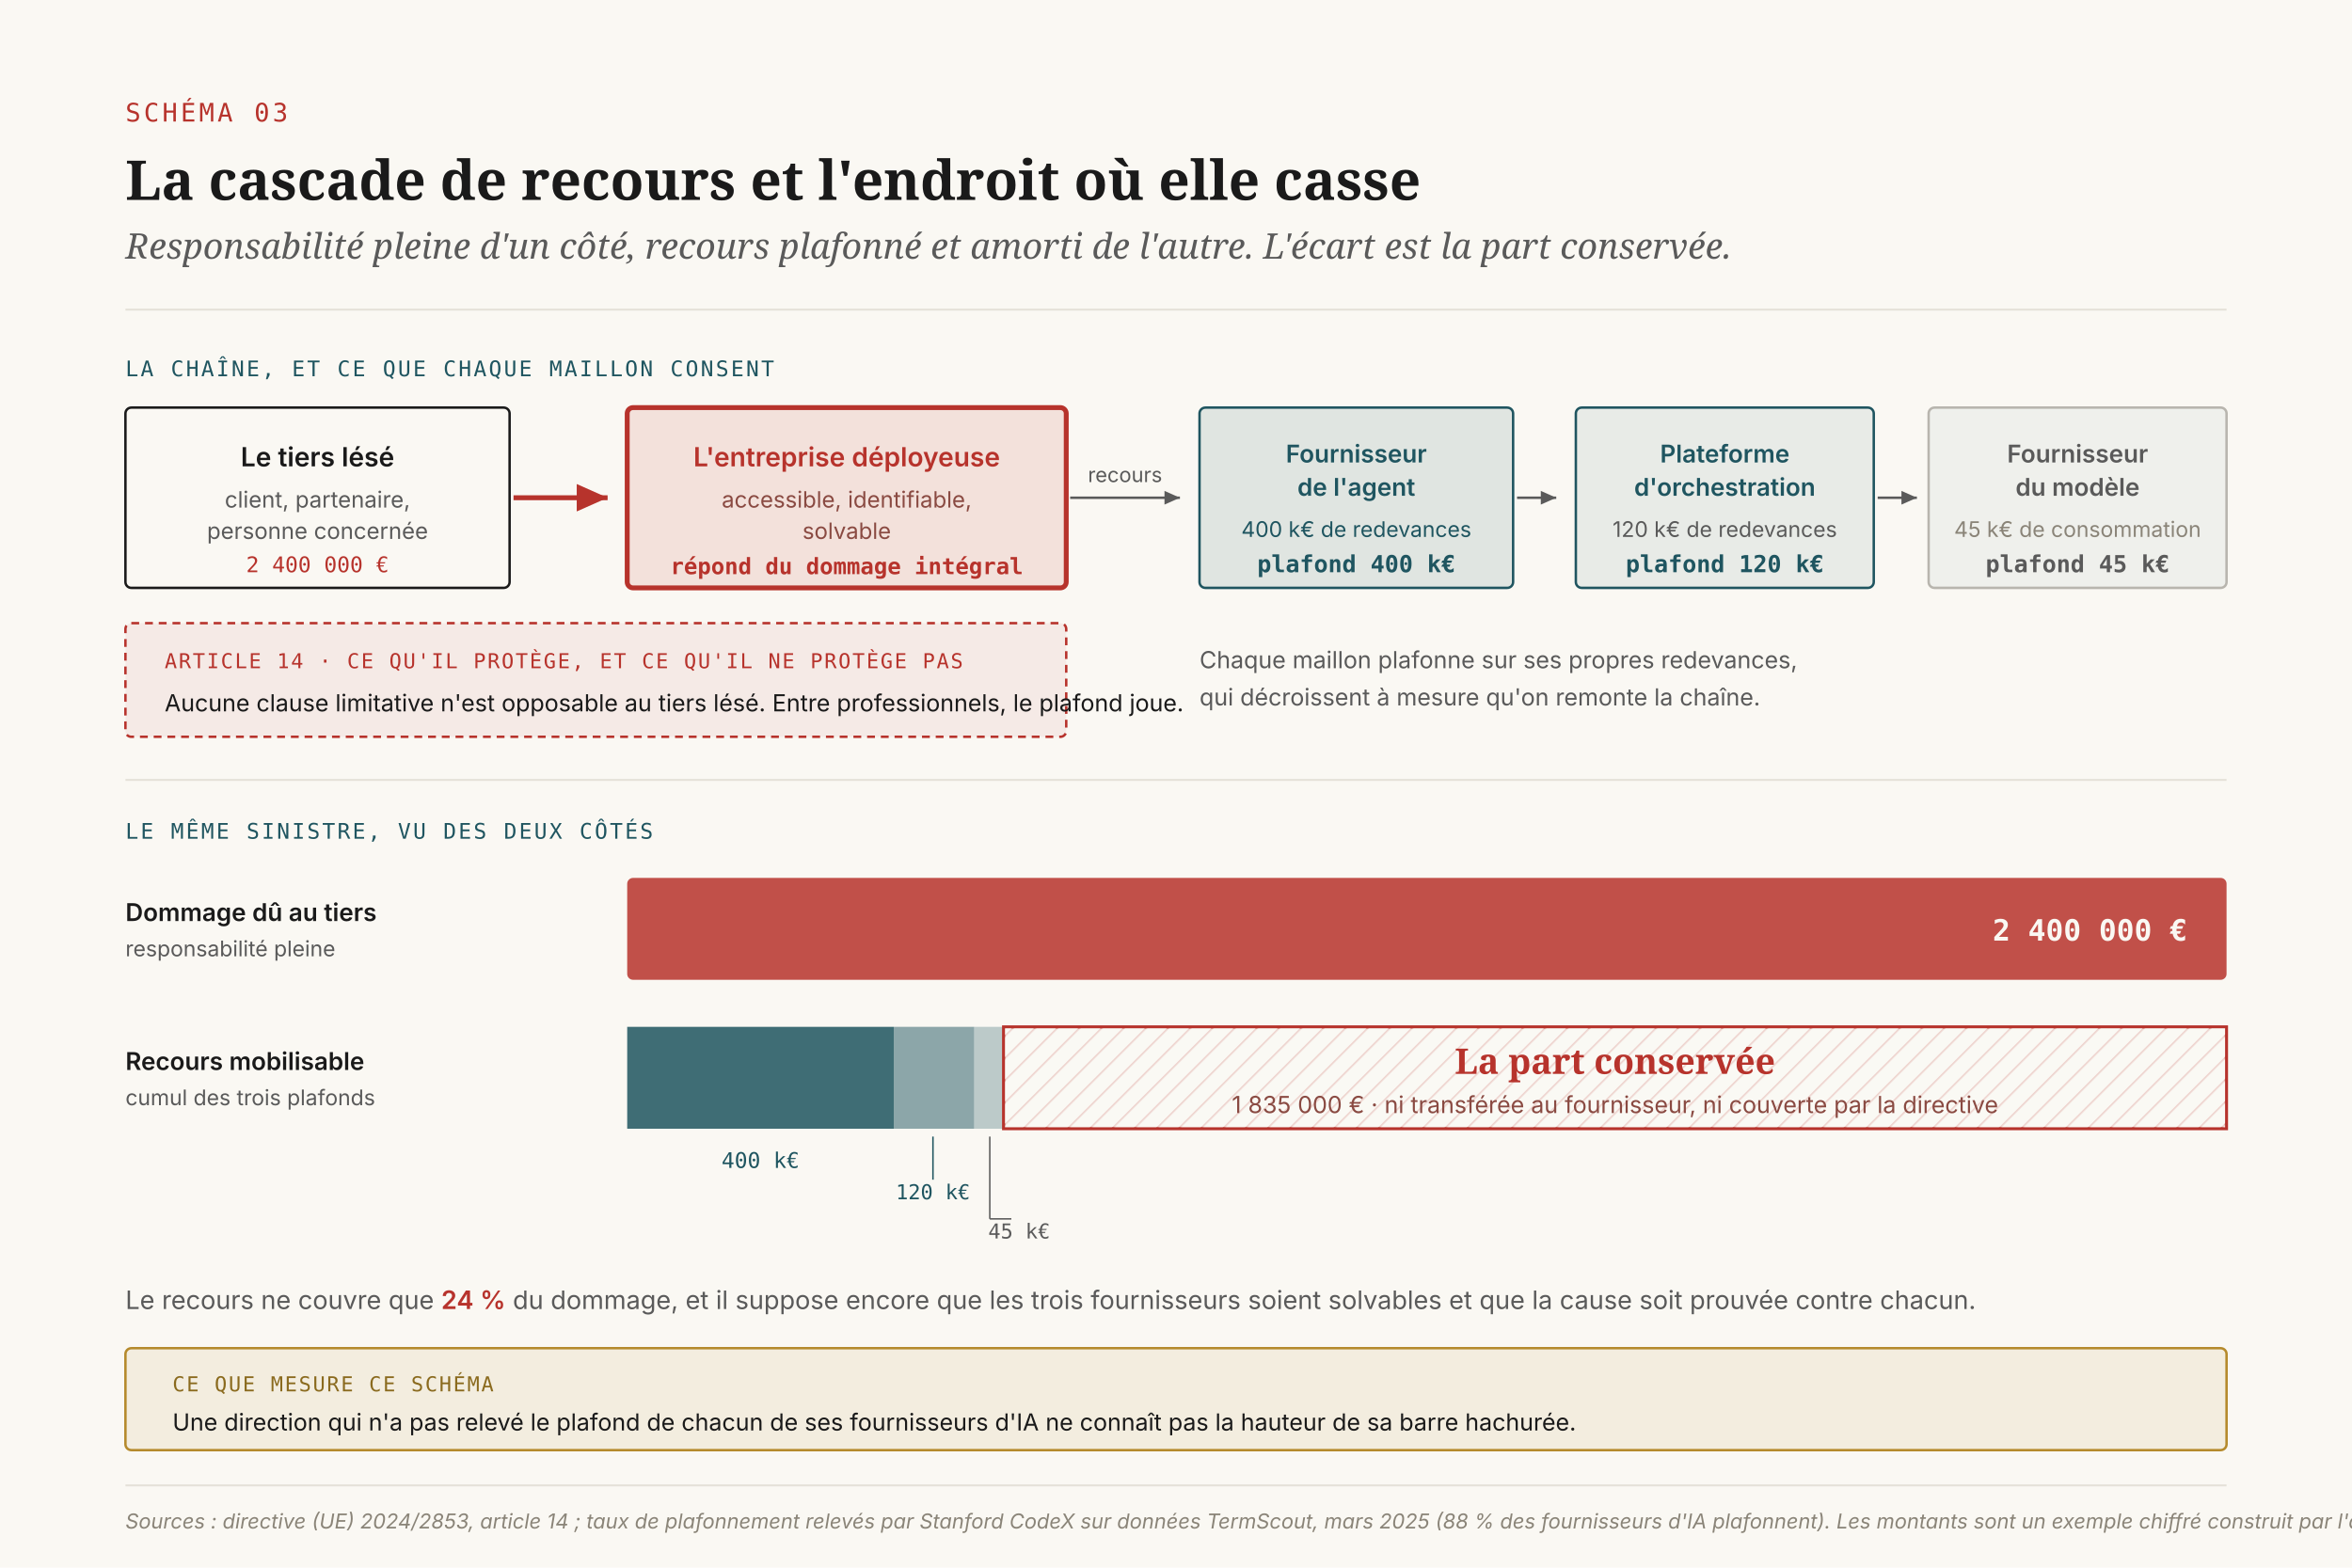
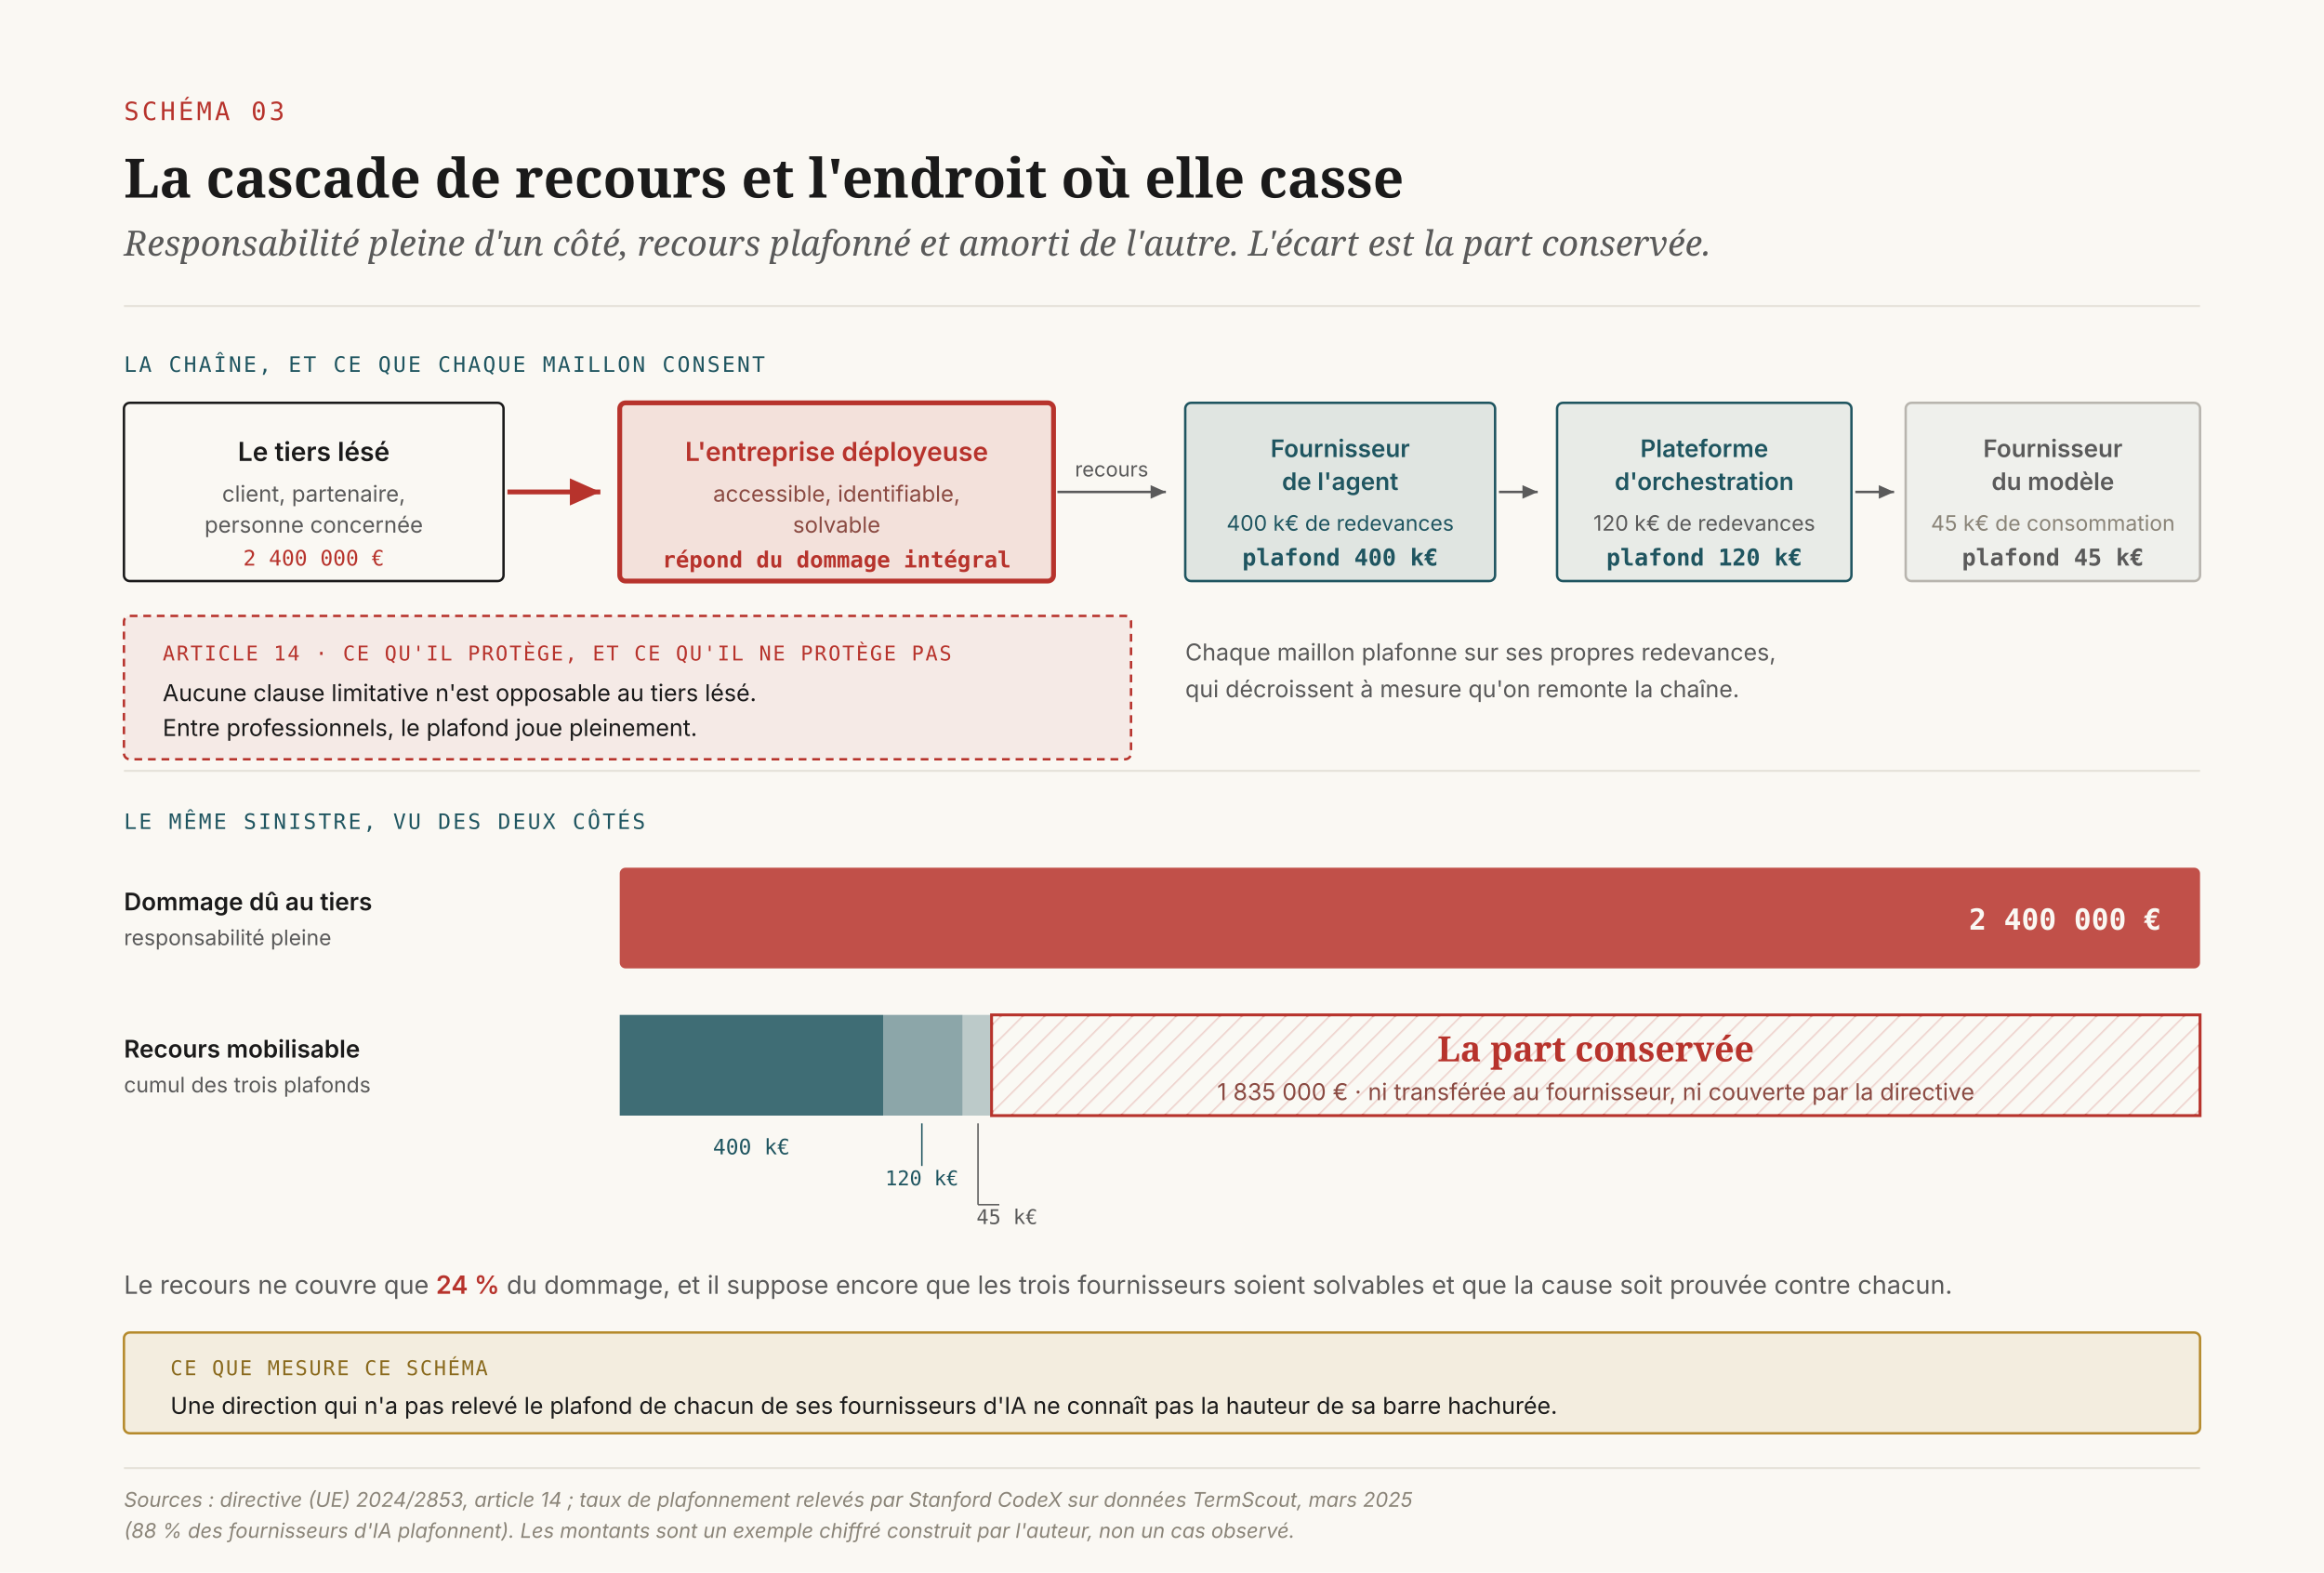
- <svg xmlns="http://www.w3.org/2000/svg" viewBox="0 0 1200 800" role="img" aria-label="La cascade de recours et l'endroit où elle casse : responsabilité pleine envers le tiers, recours plafonné et amorti le long de la chaîne de fourniture, part conservée">
+ <svg xmlns="http://www.w3.org/2000/svg" viewBox="0 0 1200 812" role="img" aria-label="La cascade de recours et l'endroit où elle casse : responsabilité pleine envers le tiers, recours plafonné et amorti le long de la chaîne de fourniture, part conservée">
  <style>
    .display { font-family: 'Fraunces', 'Spectral', Georgia, serif; }
    .body    { font-family: 'Inter', 'Helvetica Neue', system-ui, sans-serif; }
    .mono    { font-family: 'JetBrains Mono', 'IBM Plex Mono', monospace; }
    .interactive { cursor: pointer; }
  </style>
  <defs>
    <marker id="arr03" viewBox="0 0 10 10" refX="9" refY="5" markerWidth="7" markerHeight="7" orient="auto-start-reverse">
      <path d="M 0 1 L 9 5 L 0 9 z" fill="#5A5A5A" />
    </marker>
    <marker id="arr03c" viewBox="0 0 10 10" refX="9" refY="5" markerWidth="7" markerHeight="7" orient="auto-start-reverse">
      <path d="M 0 1 L 9 5 L 0 9 z" fill="#B7332C" />
    </marker>
    <pattern id="hatch03" width="8" height="8" patternTransform="rotate(45)" patternUnits="userSpaceOnUse">
      <line x1="0" y1="0" x2="0" y2="8" stroke="#B7332C" stroke-width="1.6" stroke-opacity="0.55" />
    </pattern>
  </defs>
-   <rect width="1200" height="800" fill="#FAF8F3" />
+   <rect width="1200" height="812" fill="#FAF8F3" />
  <text x="64" y="62" class="mono" font-size="13" letter-spacing="0.12em" fill="#B7332C">SCHÉMA 03</text>
  <text x="64" y="102" class="display" font-size="28" font-weight="600" fill="#1A1A1A">La cascade de recours et l'endroit où elle casse</text>
  <text x="64" y="132" class="display" font-size="18" font-style="italic" fill="#5A5A5A">Responsabilité pleine d'un côté, recours plafonné et amorti de l'autre. L'écart est la part conservée.</text>
  <line x1="64" y1="158" x2="1136" y2="158" stroke="#E5E1D8" stroke-width="1" />
  <text x="64" y="192" class="mono" font-size="11" letter-spacing="0.1em" fill="#1F5560">LA CHAÎNE, ET CE QUE CHAQUE MAILLON CONSENT</text>
  <g class="interactive" data-card="victime" tabindex="0" role="button" aria-label="L'action du tiers contre l'entreprise — cliquez pour les détails">
    <rect x="64" y="208" width="196" height="92" rx="3" fill="#FAF8F3" stroke="#1A1A1A" stroke-width="1.25" />
    <text x="162" y="238" class="body" font-size="13.5" font-weight="600" fill="#1A1A1A" text-anchor="middle">Le tiers lésé</text>
    <text x="162" y="259" class="body" font-size="11.5" fill="#5A5A5A" text-anchor="middle">client, partenaire,</text>
    <text x="162" y="275" class="body" font-size="11.5" fill="#5A5A5A" text-anchor="middle">personne concernée</text>
    <text x="162" y="292" class="mono" font-size="11" fill="#B7332C" text-anchor="middle">2 400 000 €</text>
  </g>
  <line x1="262" y1="254" x2="310" y2="254" stroke="#B7332C" stroke-width="2.5" marker-end="url(#arr03c)" />
  <rect x="320" y="208" width="224" height="92" rx="3" fill="#B7332C" fill-opacity="0.12" stroke="#B7332C" stroke-width="2.5" />
  <text x="432" y="238" class="body" font-size="13.5" font-weight="600" fill="#B7332C" text-anchor="middle">L'entreprise déployeuse</text>
  <text x="432" y="259" class="body" font-size="11.5" fill="#8A4A42" text-anchor="middle">accessible, identifiable,</text>
  <text x="432" y="275" class="body" font-size="11.5" fill="#8A4A42" text-anchor="middle">solvable</text>
  <text x="432" y="293" class="mono" font-size="11.5" font-weight="600" fill="#B7332C" text-anchor="middle">répond du dommage intégral</text>
  <line x1="546" y1="254" x2="602" y2="254" stroke="#5A5A5A" stroke-width="1.25" marker-end="url(#arr03)" />
  <text x="574" y="246" class="body" font-size="10.5" fill="#5A5A5A" text-anchor="middle">recours</text>
  <g class="interactive" data-card="plafond-contractuel" tabindex="0" role="button" aria-label="Le plafond contractuel du fournisseur d'agent — cliquez pour les détails">
    <rect x="612" y="208" width="160" height="92" rx="3" fill="#1F5560" fill-opacity="0.12" stroke="#1F5560" stroke-width="1.25" />
    <text x="692" y="236" class="body" font-size="12.5" font-weight="600" fill="#1F5560" text-anchor="middle">Fournisseur</text>
    <text x="692" y="253" class="body" font-size="12.5" font-weight="600" fill="#1F5560" text-anchor="middle">de l'agent</text>
    <text x="692" y="274" class="body" font-size="11" fill="#1F5560" text-anchor="middle">400 k€ de redevances</text>
    <text x="692" y="292" class="mono" font-size="12" font-weight="600" fill="#1F5560" text-anchor="middle">plafond 400 k€</text>
  </g>
  <line x1="774" y1="254" x2="794" y2="254" stroke="#5A5A5A" stroke-width="1.25" marker-end="url(#arr03)" />
  <g class="interactive" data-card="amortissement-chaine" tabindex="0" role="button" aria-label="L'amortissement du recours le long de la chaîne — cliquez pour les détails">
    <rect x="804" y="208" width="152" height="92" rx="3" fill="#1F5560" fill-opacity="0.08" stroke="#1F5560" stroke-width="1.25" />
    <text x="880" y="236" class="body" font-size="12.5" font-weight="600" fill="#1F5560" text-anchor="middle">Plateforme</text>
    <text x="880" y="253" class="body" font-size="12.5" font-weight="600" fill="#1F5560" text-anchor="middle">d'orchestration</text>
    <text x="880" y="274" class="body" font-size="11" fill="#5A5A5A" text-anchor="middle">120 k€ de redevances</text>
    <text x="880" y="292" class="mono" font-size="12" font-weight="600" fill="#1F5560" text-anchor="middle">plafond 120 k€</text>
    <rect x="984" y="208" width="152" height="92" rx="3" fill="#1F5560" fill-opacity="0.05" stroke="#B8B5AE" stroke-width="1.25" />
    <text x="1060" y="236" class="body" font-size="12.5" font-weight="600" fill="#5A5A5A" text-anchor="middle">Fournisseur</text>
    <text x="1060" y="253" class="body" font-size="12.5" font-weight="600" fill="#5A5A5A" text-anchor="middle">du modèle</text>
    <text x="1060" y="274" class="body" font-size="11" fill="#8A8478" text-anchor="middle">45 k€ de consommation</text>
    <text x="1060" y="292" class="mono" font-size="12" font-weight="600" fill="#5A5A5A" text-anchor="middle">plafond 45 k€</text>
    <line x1="958" y1="254" x2="978" y2="254" stroke="#5A5A5A" stroke-width="1.25" marker-end="url(#arr03)" />
  </g>
  <g class="interactive" data-card="article-14" tabindex="0" role="button" aria-label="La portée exacte de l'article 14 — cliquez pour les détails">
-     <rect x="64" y="318" width="480" height="58" rx="3" fill="#B7332C" fill-opacity="0.07" stroke="#B7332C" stroke-width="1.25" stroke-dasharray="4 3" />
+     <rect x="64" y="318" width="520" height="74" rx="3" fill="#B7332C" fill-opacity="0.07" stroke="#B7332C" stroke-width="1.25" stroke-dasharray="4 3" />
    <text x="84" y="341" class="mono" font-size="10.5" letter-spacing="0.08em" fill="#B7332C">ARTICLE 14 · CE QU'IL PROTÈGE, ET CE QU'IL NE PROTÈGE PAS</text>
-     <text x="84" y="363" class="body" font-size="12" fill="#1A1A1A">Aucune clause limitative n'est opposable au tiers lésé. Entre professionnels, le plafond joue.</text>
+     <text x="84" y="362" class="body" font-size="12" fill="#1A1A1A">Aucune clause limitative n'est opposable au tiers lésé.</text>
+     <text x="84" y="380" class="body" font-size="12" fill="#1A1A1A">Entre professionnels, le plafond joue pleinement.</text>
  </g>
  <text x="612" y="341" class="body" font-size="12" fill="#5A5A5A">Chaque maillon plafonne sur ses propres redevances,</text>
  <text x="612" y="360" class="body" font-size="12" fill="#5A5A5A">qui décroissent à mesure qu'on remonte la chaîne.</text>
  <line x1="64" y1="398" x2="1136" y2="398" stroke="#E5E1D8" stroke-width="1" />
  <text x="64" y="428" class="mono" font-size="11" letter-spacing="0.1em" fill="#1F5560">LE MÊME SINISTRE, VU DES DEUX CÔTÉS</text>
  <text x="64" y="470" class="body" font-size="12.5" font-weight="600" fill="#1A1A1A">Dommage dû au tiers</text>
  <text x="64" y="488" class="body" font-size="11" fill="#5A5A5A">responsabilité pleine</text>
  <rect x="320" y="448" width="816" height="52" rx="3" fill="#B7332C" fill-opacity="0.85" />
  <text x="1116" y="480" class="mono" font-size="15" font-weight="600" fill="#FAF8F3" text-anchor="end">2 400 000 €</text>
  <text x="64" y="546" class="body" font-size="12.5" font-weight="600" fill="#1A1A1A">Recours mobilisable</text>
  <text x="64" y="564" class="body" font-size="11" fill="#5A5A5A">cumul des trois plafonds</text>
  <rect x="320" y="524" width="136" height="52" fill="#1F5560" fill-opacity="0.85" />
  <rect x="456" y="524" width="41" height="52" fill="#1F5560" fill-opacity="0.5" />
  <rect x="497" y="524" width="15" height="52" fill="#1F5560" fill-opacity="0.28" />
  <g class="interactive" data-card="part-conservee" tabindex="0" role="button" aria-label="La part conservée, différence entre les deux barres — cliquez pour les détails">
    <rect x="512" y="524" width="624" height="52" fill="url(#hatch03)" stroke="#B7332C" stroke-width="1.5" />
    <rect x="513" y="525" width="622" height="50" fill="#FAF8F3" fill-opacity="0.66" />
    <text x="824" y="548" class="display" font-size="18" font-weight="600" fill="#B7332C" text-anchor="middle">La part conservée</text>
    <text x="824" y="568" class="body" font-size="12" fill="#8A4A42" text-anchor="middle">1 835 000 € · ni transférée au fournisseur, ni couverte par la directive</text>
  </g>
  <text x="388" y="596" class="mono" font-size="11" fill="#1F5560" text-anchor="middle">400 k€</text>
  <text x="476" y="612" class="mono" font-size="10.5" fill="#1F5560" text-anchor="middle">120 k€</text>
  <line x1="476" y1="580" x2="476" y2="602" stroke="#1F5560" stroke-width="0.75" />
  <text x="520" y="632" class="mono" font-size="10.5" fill="#5A5A5A" text-anchor="middle">45 k€</text>
  <line x1="505" y1="580" x2="505" y2="622" stroke="#5A5A5A" stroke-width="0.75" />
  <line x1="505" y1="622" x2="516" y2="622" stroke="#5A5A5A" stroke-width="0.75" />
  <text x="64" y="668" class="body" font-size="13" fill="#5A5A5A">Le recours ne couvre que <tspan font-weight="600" fill="#B7332C">24 %</tspan> du dommage, et il suppose encore que les trois fournisseurs soient solvables et que la cause soit prouvée contre chacun.</text>
  <rect x="64" y="688" width="1072" height="52" rx="3" fill="#B58A2C" fill-opacity="0.10" stroke="#B58A2C" stroke-width="1.25" />
  <text x="88" y="710" class="mono" font-size="10.5" letter-spacing="0.08em" fill="#8A6A1E">CE QUE MESURE CE SCHÉMA</text>
  <text x="88" y="730" class="body" font-size="12" fill="#1A1A1A">Une direction qui n'a pas relevé le plafond de chacun de ses fournisseurs d'IA ne connaît pas la hauteur de sa barre hachurée.</text>
  <line x1="64" y1="758" x2="1136" y2="758" stroke="#E5E1D8" stroke-width="1" />
-   <text x="64" y="780" class="body" font-size="10.5" font-style="italic" fill="#8A8478">Sources : directive (UE) 2024/2853, article 14 ; taux de plafonnement relevés par Stanford CodeX sur données TermScout, mars 2025 (88 % des fournisseurs d'IA plafonnent). Les montants sont un exemple chiffré construit par l'auteur, non un cas observé.</text>
+   <text x="64" y="778" class="body" font-size="10.5" font-style="italic" fill="#8A8478">Sources : directive (UE) 2024/2853, article 14 ; taux de plafonnement relevés par Stanford CodeX sur données TermScout, mars 2025</text>
+   <text x="64" y="794" class="body" font-size="10.5" font-style="italic" fill="#8A8478">(88 % des fournisseurs d'IA plafonnent). Les montants sont un exemple chiffré construit par l'auteur, non un cas observé.</text>
</svg>
